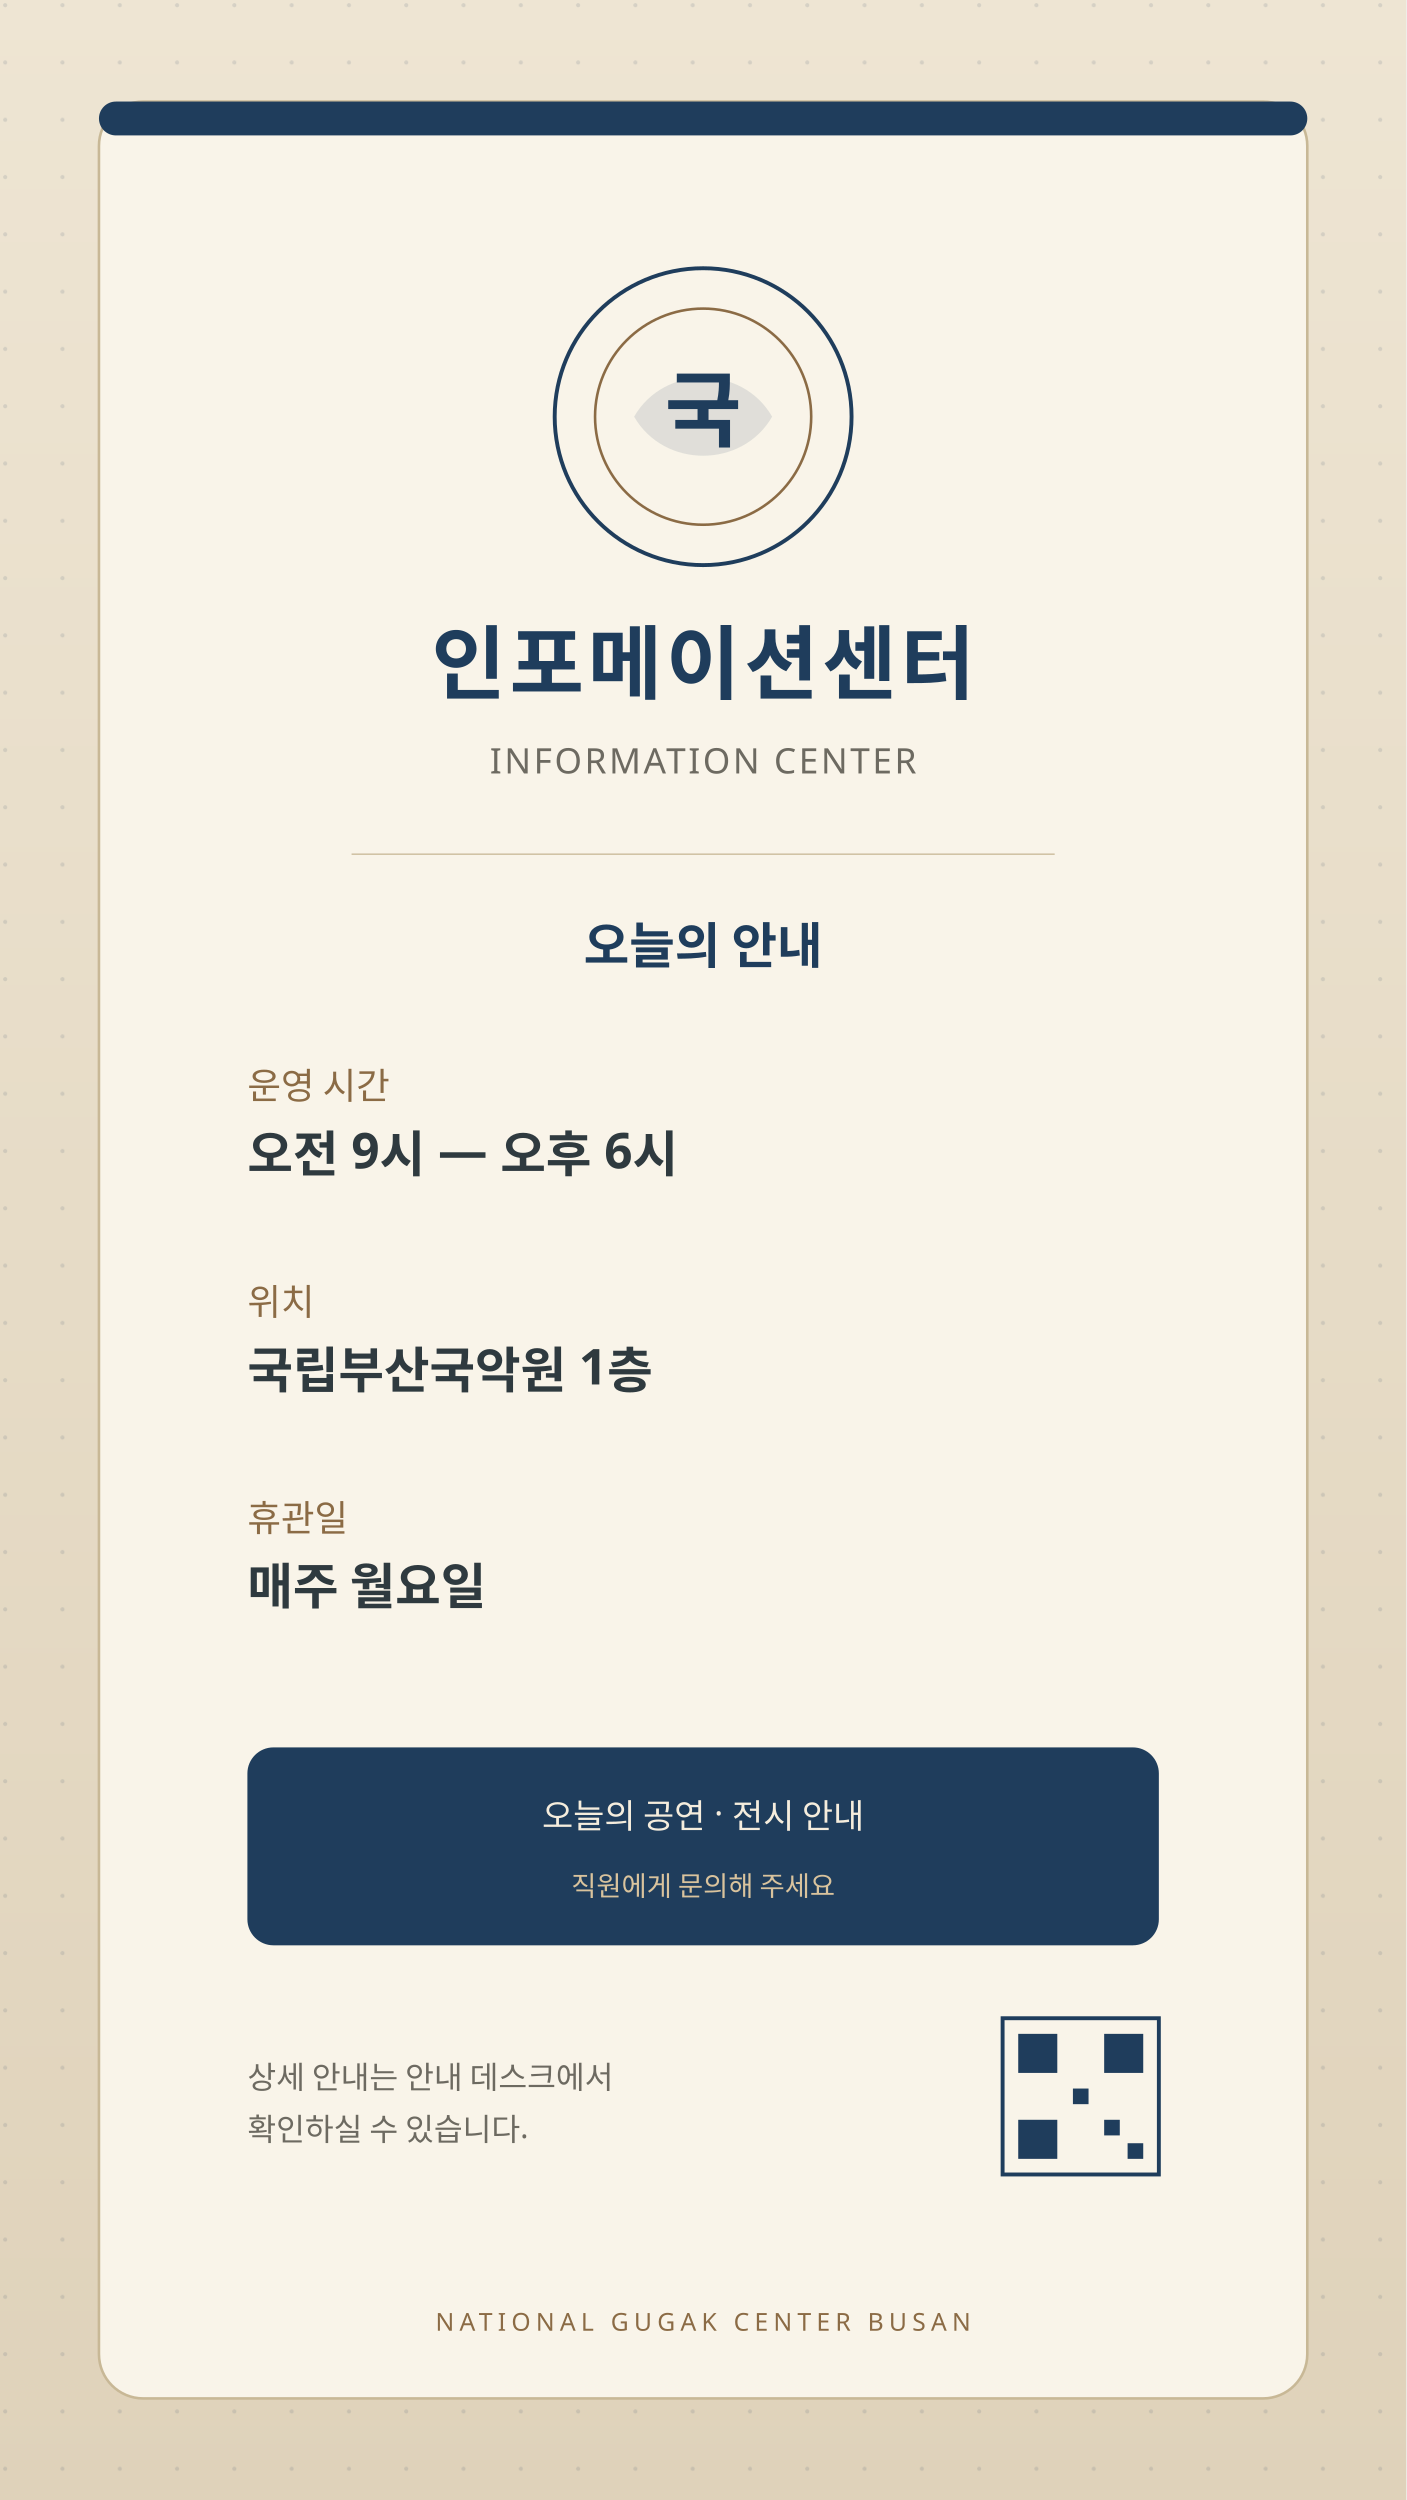
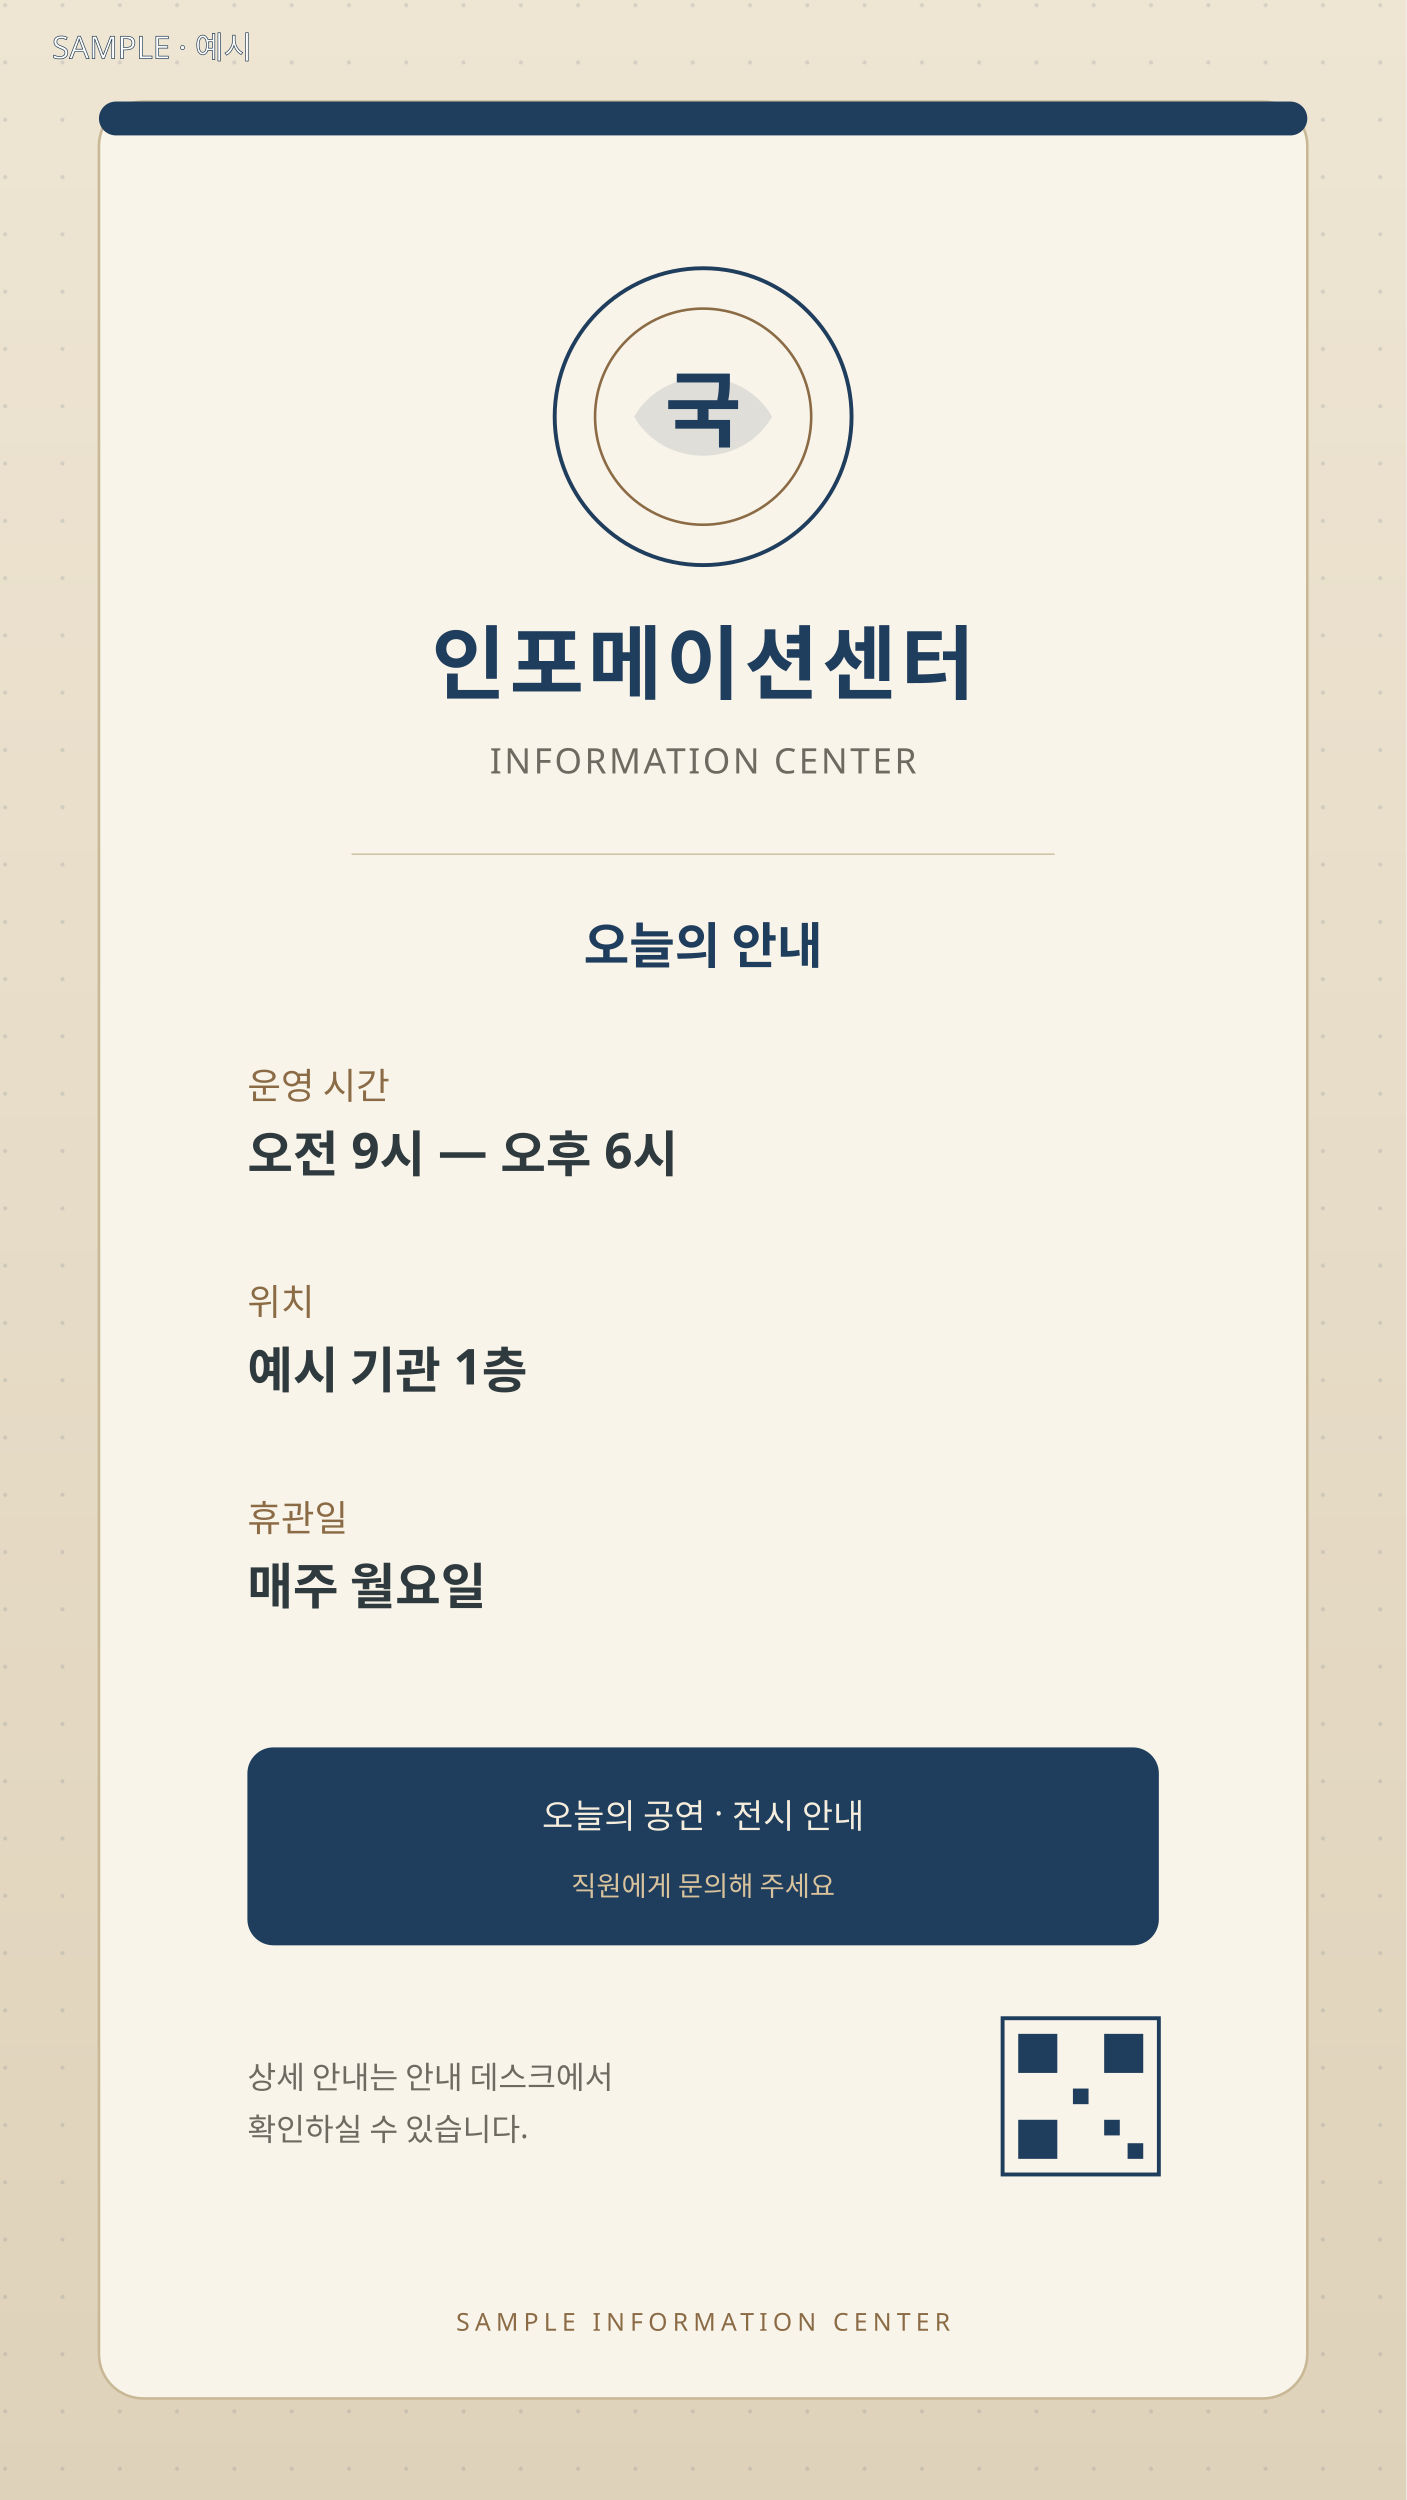
<svg xmlns="http://www.w3.org/2000/svg" width="1080" height="1920" viewBox="0 0 1080 1920">
  <defs>
    <linearGradient id="bg" x1="0" y1="0" x2="0" y2="1">
      <stop offset="0" stop-color="#eee5d3" />
      <stop offset="1" stop-color="#dfd2ba" />
    </linearGradient>
    <pattern id="dot" width="44" height="44" patternUnits="userSpaceOnUse">
      <circle cx="4" cy="4" r="1.6" fill="#1f3d5c" opacity="0.12" />
    </pattern>
  </defs>
  <rect width="1080" height="1920" fill="url(#bg)" />
  <rect width="1080" height="1920" fill="url(#dot)" />
  <rect x="76" y="78" width="928" height="1764" rx="34" fill="#f9f4e9" stroke="#c8b896" stroke-width="2" />
  <rect x="76" y="78" width="928" height="26" rx="13" fill="#1f3d5c" />
  <circle cx="540" cy="320" r="114" fill="none" stroke="#1f3d5c" stroke-width="3" />
  <circle cx="540" cy="320" r="83" fill="none" stroke="#8b6b45" stroke-width="2" />
  <path d="M487 320 C510 280 570 280 593 320 C570 360 510 360 487 320Z" fill="#1f3d5c" opacity="0.12" />
  <text x="540" y="338" text-anchor="middle" fill="#1f3d5c" font-family="Malgun Gothic, Apple SD Gothic Neo, sans-serif" font-size="64" font-weight="700">국</text>
  <text x="540" y="532" text-anchor="middle" fill="#1f3d5c" font-family="Malgun Gothic, Apple SD Gothic Neo, sans-serif" font-size="62" font-weight="700" letter-spacing="3">인포메이션센터</text>
  <text x="540" y="594" text-anchor="middle" fill="#6d6a61" font-family="Malgun Gothic, Apple SD Gothic Neo, sans-serif" font-size="27" letter-spacing="2">INFORMATION CENTER</text>
  <line x1="270" y1="656" x2="810" y2="656" stroke="#c8b896" />
  <text x="540" y="740" text-anchor="middle" fill="#1f3d5c" font-family="Malgun Gothic, Apple SD Gothic Neo, sans-serif" font-size="38" font-weight="700">오늘의 안내</text>
  <g font-family="Malgun Gothic, Apple SD Gothic Neo, sans-serif" fill="#2f3a3f">
    <text x="190" y="844" font-size="28" fill="#8b6b45">운영 시간</text>
    <text x="190" y="900" font-size="38" font-weight="700">오전 9시 — 오후 6시</text>
    <text x="190" y="1010" font-size="28" fill="#8b6b45">위치</text>
-     <text x="190" y="1066" font-size="38" font-weight="700">국립부산국악원 1층</text>
+     <text x="190" y="1066" font-size="38" font-weight="700">예시 기관 1층</text>
    <text x="190" y="1176" font-size="28" fill="#8b6b45">휴관일</text>
    <text x="190" y="1232" font-size="38" font-weight="700">매주 월요일</text>
  </g>
  <rect x="190" y="1342" width="700" height="152" rx="20" fill="#1f3d5c" />
  <text x="540" y="1404" text-anchor="middle" fill="#f5eddd" font-family="Malgun Gothic, Apple SD Gothic Neo, sans-serif" font-size="26">오늘의 공연 · 전시 안내</text>
  <text x="540" y="1456" text-anchor="middle" fill="#d9c39d" font-family="Malgun Gothic, Apple SD Gothic Neo, sans-serif" font-size="21">직원에게 문의해 주세요</text>
  <g transform="translate(770 1550)" fill="#1f3d5c">
    <rect width="120" height="120" fill="none" stroke="#1f3d5c" stroke-width="3" />
    <rect x="12" y="12" width="30" height="30" fill="#1f3d5c" />
    <rect x="78" y="12" width="30" height="30" fill="#1f3d5c" />
    <rect x="12" y="78" width="30" height="30" fill="#1f3d5c" />
    <rect x="54" y="54" width="12" height="12" />
    <rect x="78" y="78" width="12" height="12" />
    <rect x="96" y="96" width="12" height="12" />
  </g>
  <text x="190" y="1604" fill="#6d6a61" font-family="Malgun Gothic, Apple SD Gothic Neo, sans-serif" font-size="24">상세 안내는 안내 데스크에서</text>
  <text x="190" y="1644" fill="#6d6a61" font-family="Malgun Gothic, Apple SD Gothic Neo, sans-serif" font-size="24">확인하실 수 있습니다.</text>
-   <text x="540" y="1790" text-anchor="middle" fill="#8b6b45" font-family="Malgun Gothic, Apple SD Gothic Neo, sans-serif" font-size="19" letter-spacing="4">NATIONAL GUGAK CENTER BUSAN</text>
+   <text x="540" y="1790" text-anchor="middle" fill="#8b6b45" font-family="Malgun Gothic, Apple SD Gothic Neo, sans-serif" font-size="19" letter-spacing="4">SAMPLE INFORMATION CENTER</text>
+   <text x="40" y="45" fill="#ffffff" stroke="#17334d" stroke-width="0.5" font-family="sans-serif" font-size="24">SAMPLE · 예시</text>
</svg>
